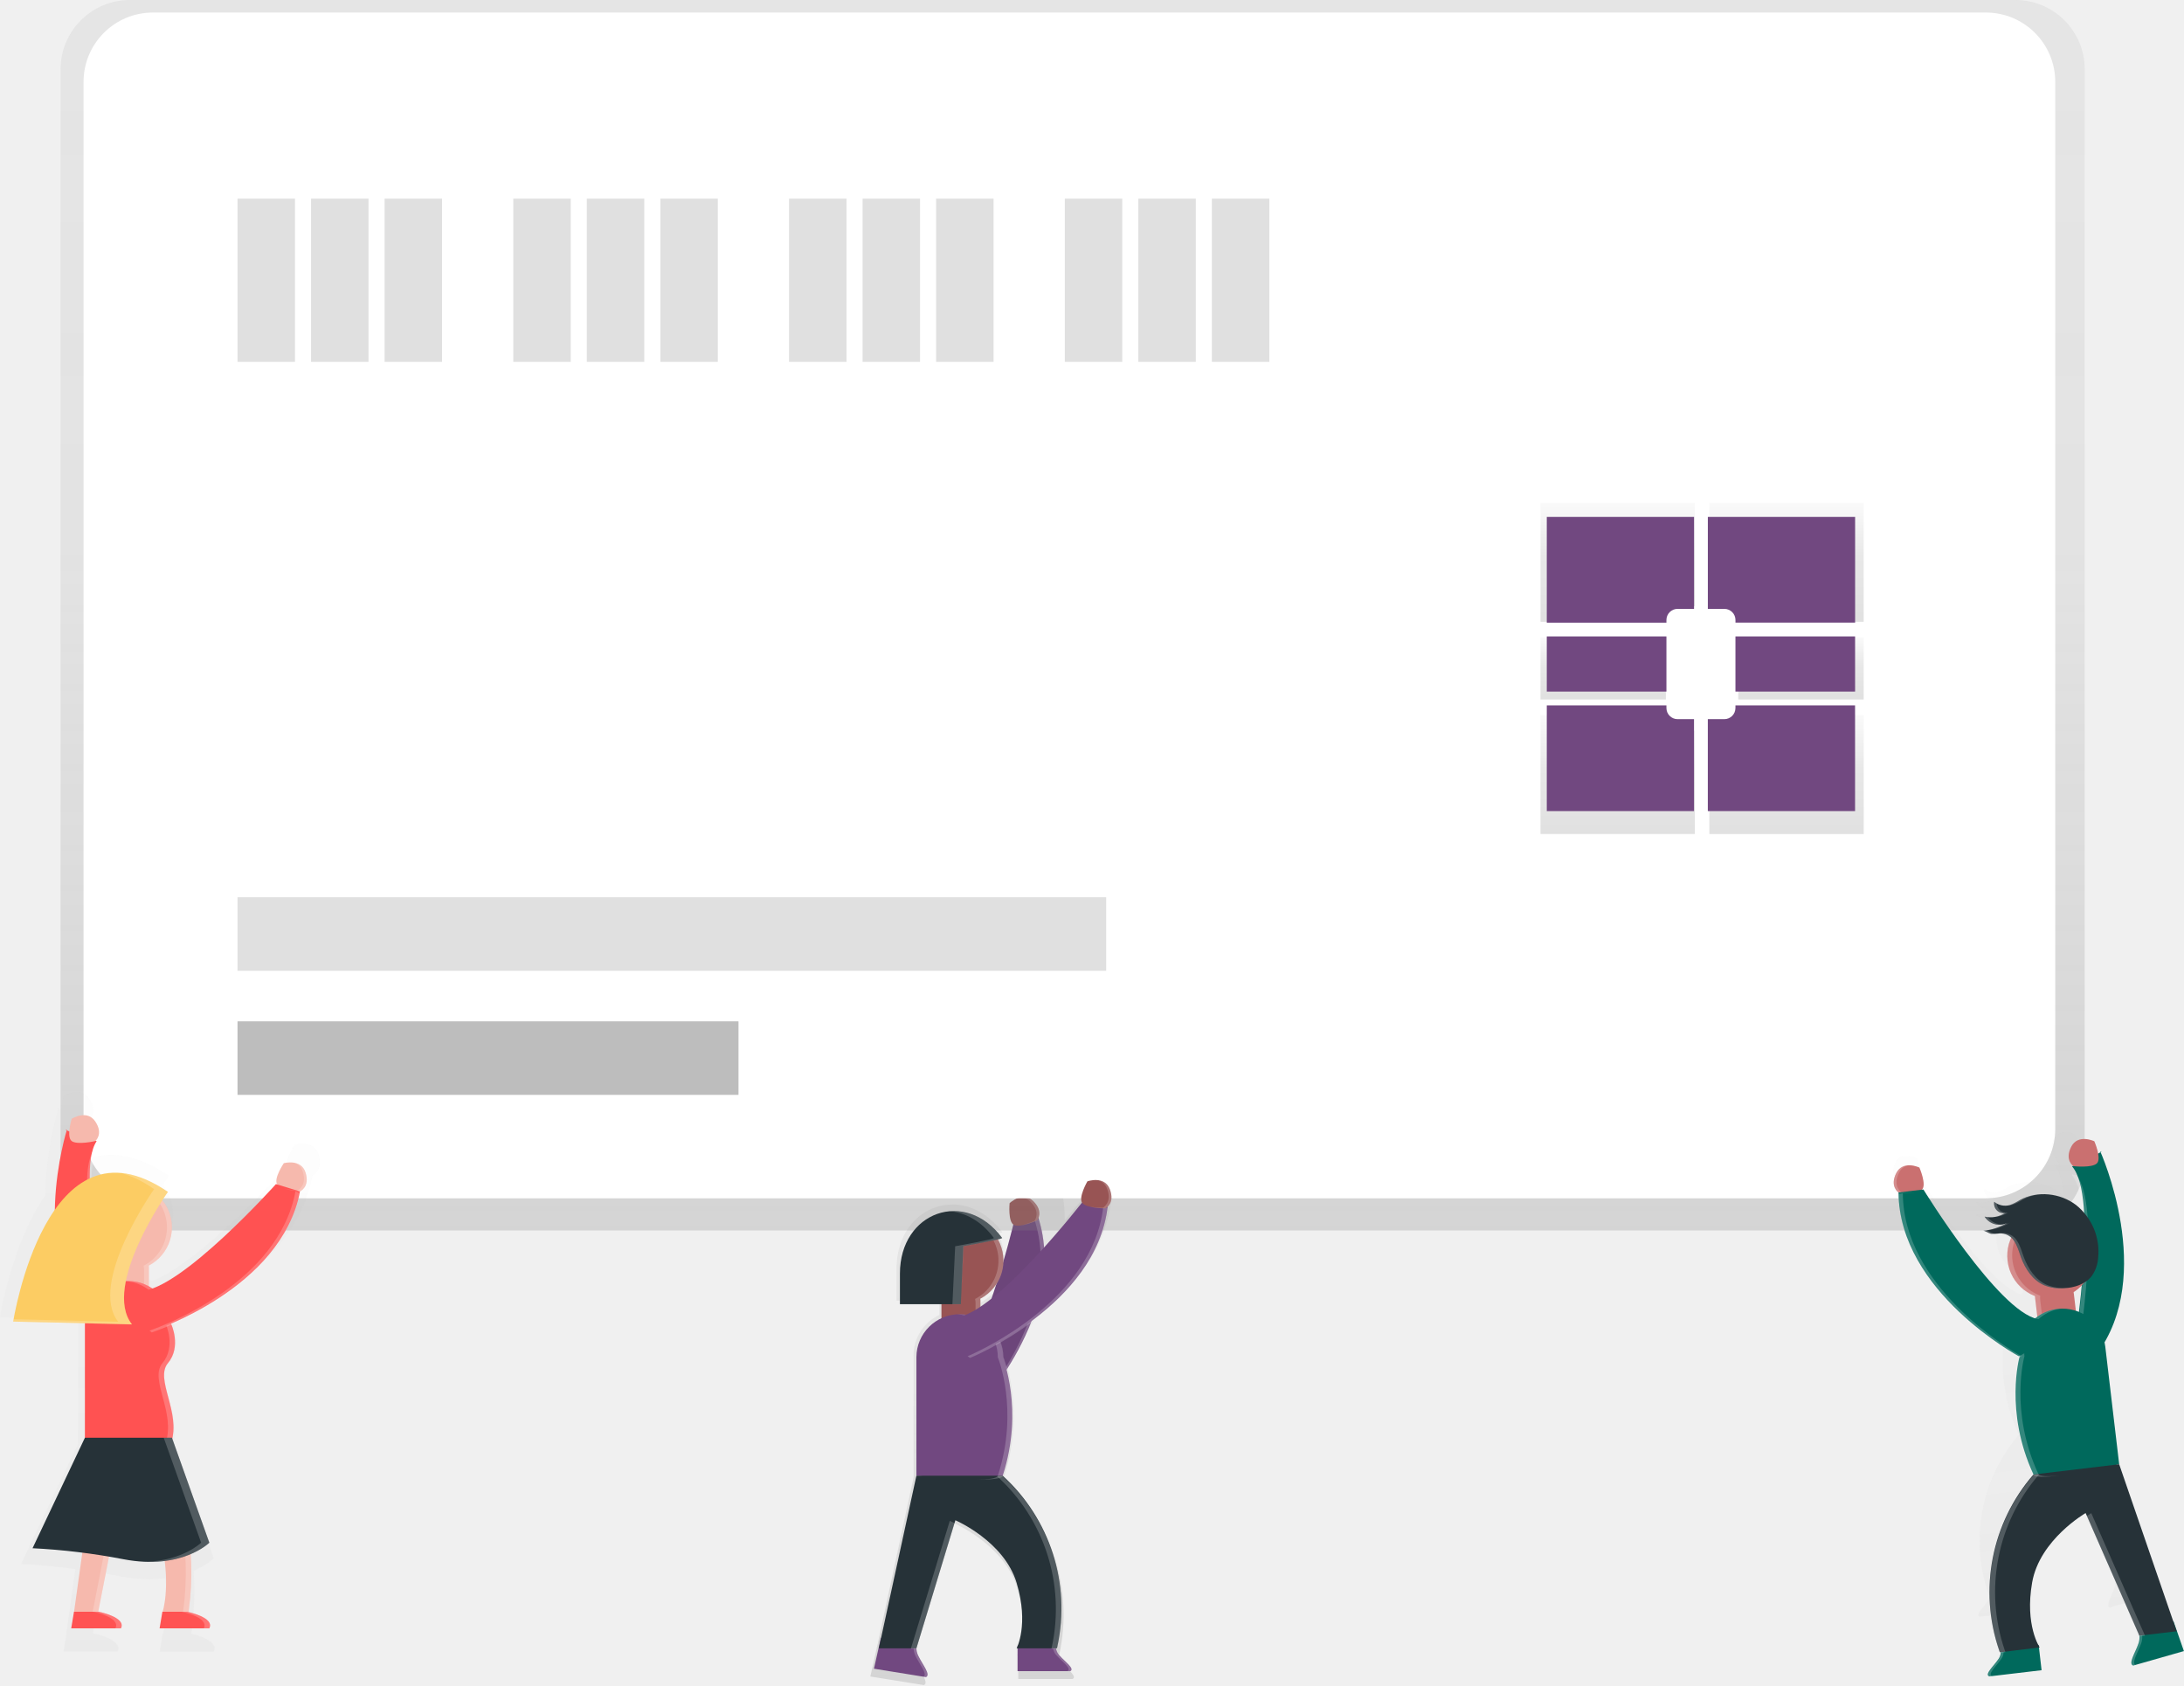
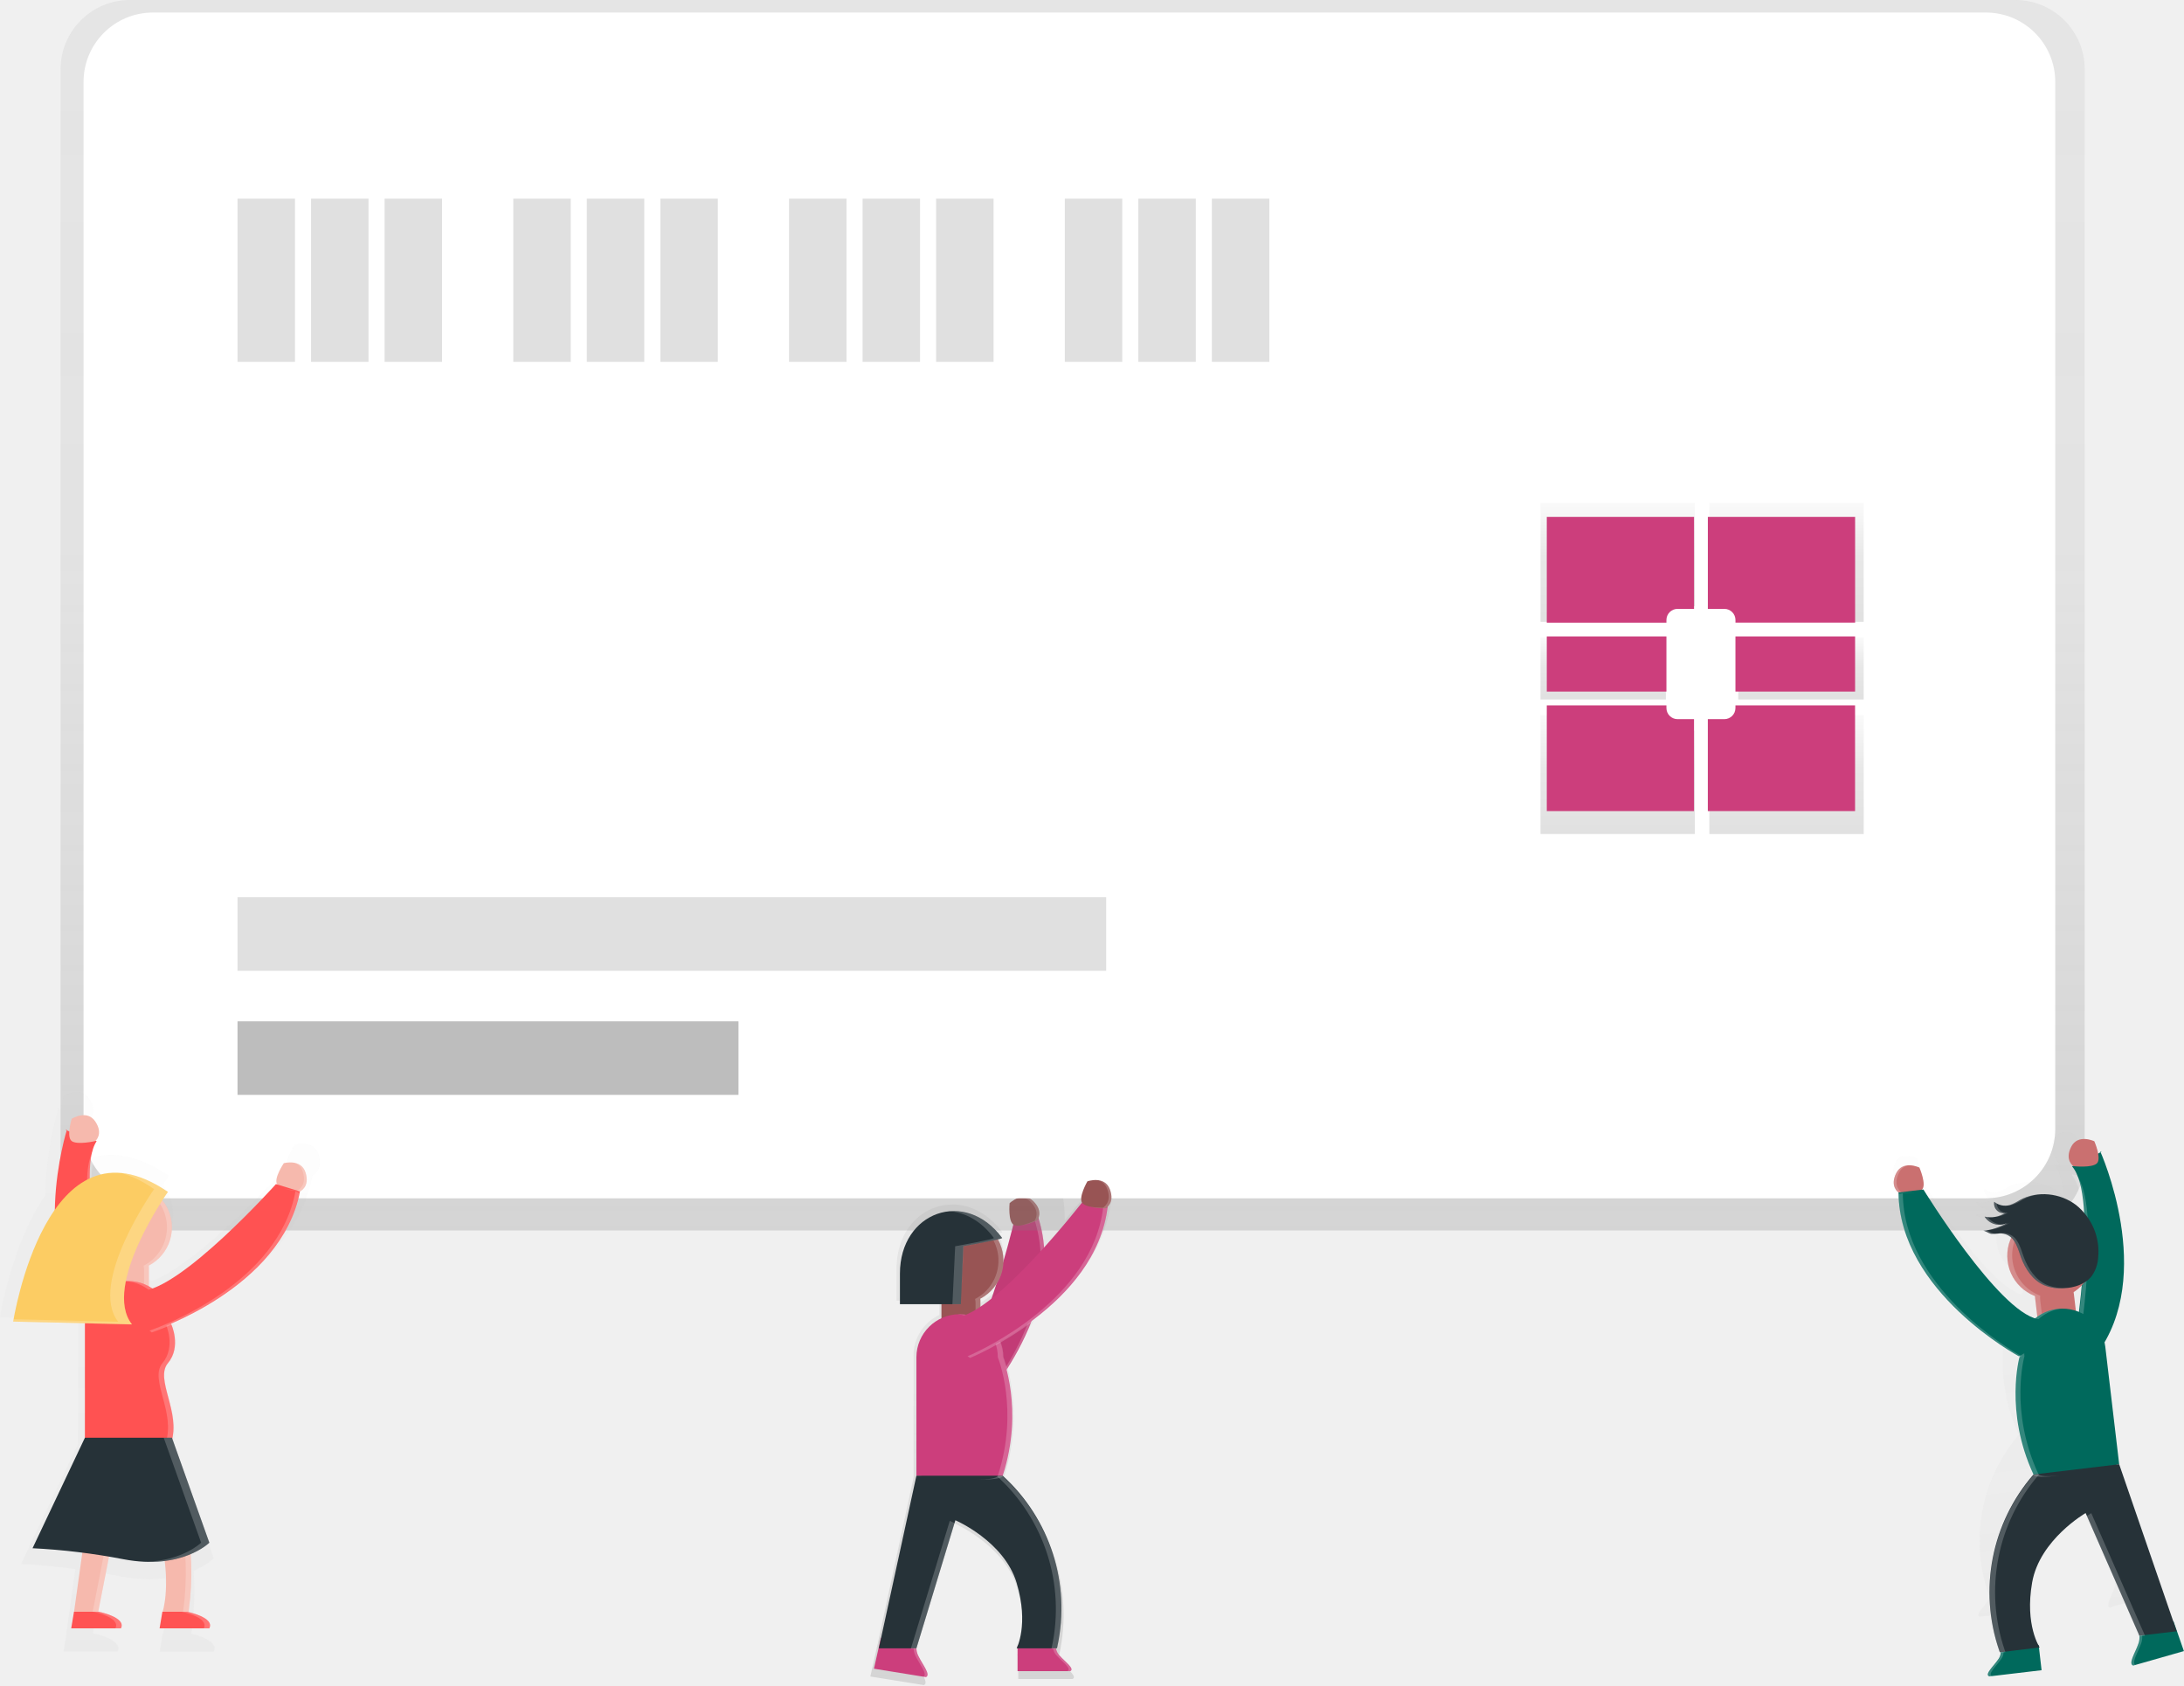
<svg xmlns="http://www.w3.org/2000/svg" xmlns:xlink="http://www.w3.org/1999/xlink" id="cd338372-37be-4ee8-afc9-e27dd8bc08a1" data-name="Layer 1" width="865.8" height="668.07" viewBox="0 0 865.8 668.07">
  <defs>
    <linearGradient id="5a15c0c4-f6d1-40d6-9bac-8202a6edfd59" x1="560.63" y1="784.03" x2="560.63" y2="573.72" gradientUnits="userSpaceOnUse">
      <stop offset="0" stop-color="gray" stop-opacity="0.25" />
      <stop offset="0.54" stop-color="gray" stop-opacity="0.12" />
      <stop offset="1" stop-color="gray" stop-opacity="0.1" />
    </linearGradient>
    <linearGradient id="227e45eb-ee74-46dc-b876-0d193f7e7a0b" x1="425.22" y1="487.8" x2="425.22" y2="0" xlink:href="#5a15c0c4-f6d1-40d6-9bac-8202a6edfd59" />
    <linearGradient id="a853fb8d-2b8c-44a9-a23e-77c77a519af1" x1="808.39" y1="362.48" x2="808.39" y2="315.28" gradientUnits="userSpaceOnUse">
      <stop offset="0" stop-opacity="0.12" />
      <stop offset="0.55" stop-opacity="0.09" />
      <stop offset="1" stop-opacity="0.02" />
    </linearGradient>
    <linearGradient id="0f81e42c-d8b8-4b6c-862e-4b218f0ffc25" x1="808.39" y1="446.62" x2="808.39" y2="399.42" xlink:href="#a853fb8d-2b8c-44a9-a23e-77c77a519af1" />
    <linearGradient id="783708c8-9659-46f2-bd72-ba8277d3ac92" x1="635.55" y1="277.3" x2="635.55" y2="252.67" xlink:href="#a853fb8d-2b8c-44a9-a23e-77c77a519af1" />
    <linearGradient id="a1ae0234-a586-4cb6-99c7-0e8aa4d3f826" x1="875.32" y1="446.62" x2="875.32" y2="399.42" xlink:href="#a853fb8d-2b8c-44a9-a23e-77c77a519af1" />
    <linearGradient id="5620fde9-a651-4919-b705-7babd58731f6" x1="875.32" y1="362.48" x2="875.32" y2="315.28" xlink:href="#a853fb8d-2b8c-44a9-a23e-77c77a519af1" />
    <linearGradient id="abf35d66-8f61-4b87-95bb-db3baf9815c5" x1="713.96" y1="277.3" x2="713.96" y2="252.67" xlink:href="#a853fb8d-2b8c-44a9-a23e-77c77a519af1" />
    <linearGradient id="2bf556ed-678b-49a1-9277-c2e12ee91ba0" x1="190.06" y1="555.46" x2="190.06" y2="555.12" xlink:href="#5a15c0c4-f6d1-40d6-9bac-8202a6edfd59" />
    <linearGradient id="127f5fdc-f51f-46e4-9a64-0adfb297010f" x1="230.49" y1="770.65" x2="230.49" y2="548.93" xlink:href="#5a15c0c4-f6d1-40d6-9bac-8202a6edfd59" />
    <linearGradient id="7720de28-d318-47dd-b651-90cb043782be" x1="1098.09" y1="200.15" x2="1098.09" y2="199.87" gradientTransform="translate(-122.01 499.58) rotate(-6.74)" xlink:href="#5a15c0c4-f6d1-40d6-9bac-8202a6edfd59" />
    <linearGradient id="6be30b07-31e3-43de-a343-f0abadb78875" x1="1064.87" y1="383.99" x2="1064.87" y2="194.73" gradientTransform="translate(-122.01 499.58) rotate(-6.74)" xlink:href="#5a15c0c4-f6d1-40d6-9bac-8202a6edfd59" />
  </defs>
  <path d="M589.32,776.61c-.49-.48-1-1-1.36-1.41a6,6,0,0,1-1.41-2.71h.36l.17-.77a73.9,73.9,0,0,0-22.17-69.9.81.81,0,0,0,.1-.18,77.15,77.15,0,0,0,.88-45.84A132.9,132.9,0,0,0,577.75,638c12.23-9.35,24.93-22.88,28.84-40.46a50.94,50.94,0,0,0,1-5.78c1-1,2.42-3.17.92-7.12a6.79,6.79,0,0,0-.44-.93c-.05-.09-.11-.18-.17-.26a5.77,5.77,0,0,0-.35-.51l-.23-.26a5.22,5.22,0,0,0-.37-.37l-.26-.22-.4-.28-.28-.17-.43-.21-.27-.12-.48-.16-.24-.07q-.34-.09-.68-.14h0a10.7,10.7,0,0,0-4.53.45s-3.6,6.24-2.19,8.62c-1.09,1.38-4,5.07-8,9.81A54,54,0,0,0,588,588a51,51,0,0,0-1.47-5.68c.53-1.32.9-3.88-2.1-6.86a6.83,6.83,0,0,0-.78-.67l-.26-.17a5.85,5.85,0,0,0-.53-.32l-.31-.14c-.16-.07-.33-.14-.49-.19l-.32-.09-.48-.1-.32,0-.48,0h-.3l-.51.05-.25,0q-.35.06-.68.16h0a10.7,10.7,0,0,0-3.94,2.28s-.7,7.17,1.56,8.76C575.29,589.14,570,610,563,627a80,80,0,0,1-7.37,5.66v-1.54a8,8,0,0,0,0-.85h0a7.93,7.93,0,0,0-.13-.81l.13-.07.54-.3.78-.48.5-.32q.56-.39,1.08-.81l.41-.35c.25-.21.48-.43.72-.65L560,626q.43-.44.83-.92l.29-.35q.38-.47.72-1l.29-.43q.31-.48.59-1l.18-.32c.23-.43.44-.87.64-1.32l.16-.4q.22-.54.4-1.11c0-.13.09-.26.13-.39.15-.48.28-1,.38-1.48,0-.1,0-.2.05-.3q.12-.64.2-1.29c0-.15,0-.29,0-.44,0-.53.08-1.06.08-1.61a17.55,17.55,0,0,0-2.26-8.62l.83-.22.61-.19c.23-.08.34-.15.31-.2-.43-.58-.87-1.13-1.32-1.67l-.44-.5c-.31-.36-.63-.71-1-1l-.51-.52c-.32-.31-.64-.62-1-.91l-.5-.45c-.4-.35-.8-.67-1.21-1l-.26-.21c-.49-.36-1-.7-1.47-1l-.56-.34c-.32-.2-.65-.39-1-.57l-.65-.34-.91-.44-.67-.3c-.32-.13-.65-.26-1-.37l-.61-.22c-.49-.16-1-.3-1.47-.43l-.76-.17-.81-.17-.82-.13-.75-.09-.84-.07-.73,0-.84,0q-.7,0-1.39.07h0c-10.88.89-20.4,10.39-20.4,25.48V631.6h17v5.68a17.63,17.63,0,0,0-10.24,16v48.37L515,767.95h-.07l0,.18h0l-2.8,12.48L533.34,784a1.09,1.09,0,0,0,.67-1.25,3.93,3.93,0,0,0-.25-1,16.83,16.83,0,0,0-1.21-2.38c-.75-1.29-1.64-2.67-2.24-3.92a8.75,8.75,0,0,1-.69-2,7.71,7.71,0,0,1-.14-1.08l15.61-51.3-.07,0,.37-1.21s19.92,8.54,25,25.61c4.15,13.84,1.57,22.81.45,25.71h-.07v.17c-.22.55-.38.86-.38.86h.38v9.39h21.53C593.94,780.77,591.44,778.68,589.32,776.61Z" transform="translate(-167.1 -115.97)" fill="url(#5a15c0c4-f6d1-40d6-9bac-8202a6edfd59)" />
-   <path d="M553.72,675.35s37.14-39.05,25-76.58l-9.74,2s-13.07,55-27,62.89S553.72,675.35,553.72,675.35Z" transform="translate(-167.1 -115.97)" fill="#714880" />
+   <path d="M553.72,675.35s37.14-39.05,25-76.58l-9.74,2s-13.07,55-27,62.89S553.72,675.35,553.72,675.35Z" transform="translate(-167.1 -115.97)" fill="#cc3e7c" />
  <path d="M553.72,675.35s37.14-39.05,25-76.58l-9.74,2s-13.07,55-27,62.89S553.72,675.35,553.72,675.35Z" transform="translate(-167.1 -115.97)" opacity="0.05" />
  <path d="M577.24,599.64l1.62-.33c12.1,37.53-25,76.58-25,76.58l-1.14-.19C557,671,588.53,634.64,577.24,599.64Z" transform="translate(-167.1 -115.97)" fill="#fff" opacity="0.2" />
  <path d="M578.28,599.75s2.7-3.36-1.53-7.57-9.41.78-9.41.78-.74,7.47,1.75,8.65S578.28,599.75,578.28,599.75Z" transform="translate(-167.1 -115.97)" fill="#985454" />
  <path d="M577.19,600s2.7-3.36-1.53-7.57a5.29,5.29,0,0,0-4.51-1.65,5.36,5.36,0,0,1,5.59,1.43c4.23,4.21,1.53,7.57,1.53,7.57a29.92,29.92,0,0,1-6.22,2A32.67,32.67,0,0,0,577.19,600Z" transform="translate(-167.1 -115.97)" fill="#fff" opacity="0.2" />
  <rect x="24.01" width="802.42" height="487.8" rx="27.5" ry="27.5" fill="url(#227e45eb-ee74-46dc-b876-0d193f7e7a0b)" />
  <rect x="33.12" y="4.97" width="781.64" height="470.08" rx="27.5" ry="27.5" fill="#fff" />
  <rect x="94.16" y="78.76" width="22.78" height="64.68" fill="#e0e0e0" />
  <rect x="123.31" y="78.76" width="22.78" height="64.68" fill="#e0e0e0" />
  <rect x="152.46" y="78.76" width="22.78" height="64.68" fill="#e0e0e0" />
  <rect x="203.48" y="78.76" width="22.78" height="64.68" fill="#e0e0e0" />
  <rect x="232.63" y="78.76" width="22.78" height="64.68" fill="#e0e0e0" />
  <rect x="261.78" y="78.76" width="22.78" height="64.68" fill="#e0e0e0" />
  <rect x="312.8" y="78.76" width="22.78" height="64.68" fill="#e0e0e0" />
  <rect x="341.95" y="78.76" width="22.78" height="64.68" fill="#e0e0e0" />
  <rect x="371.1" y="78.76" width="22.78" height="64.68" fill="#e0e0e0" />
  <rect x="422.12" y="78.76" width="22.78" height="64.68" fill="#e0e0e0" />
  <rect x="451.27" y="78.76" width="22.78" height="64.68" fill="#e0e0e0" />
  <rect x="480.42" y="78.76" width="22.78" height="64.68" fill="#e0e0e0" />
  <rect x="94.16" y="404.9" width="198.6" height="29.15" fill="#bdbdbd" />
  <rect x="94.16" y="355.71" width="344.36" height="29.15" fill="#e0e0e0" />
  <path d="M827.51,361.28a4.8,4.8,0,0,1,4.62-5H839v-41h-61.2v47.2h49.72Z" transform="translate(-167.1 -115.97)" fill="url(#a853fb8d-2b8c-44a9-a23e-77c77a519af1)" />
  <path d="M832.13,405.58a4.8,4.8,0,0,1-4.62-5v-1.2H777.79v47.2H839v-41Z" transform="translate(-167.1 -115.97)" fill="url(#0f81e42c-d8b8-4b6c-862e-4b218f0ffc25)" />
  <rect x="610.69" y="252.67" width="49.72" height="24.63" fill="url(#783708c8-9659-46f2-bd72-ba8277d3ac92)" />
  <path d="M856.2,400.62a4.8,4.8,0,0,1-4.62,5h-6.85v41h61.2v-47.2H856.2Z" transform="translate(-167.1 -115.97)" fill="url(#a1ae0234-a586-4cb6-99c7-0e8aa4d3f826)" />
  <path d="M844.72,315.28v41h6.85a4.8,4.8,0,0,1,4.62,5v1.2h49.72v-47.2Z" transform="translate(-167.1 -115.97)" fill="url(#5620fde9-a651-4919-b705-7babd58731f6)" />
  <rect x="689.1" y="252.67" width="49.72" height="24.63" fill="url(#abf35d66-8f61-4b87-95bb-db3baf9815c5)" />
-   <path d="M827.72,361.75a4.41,4.41,0,0,1,4.41-4.4h6.54V320.91H780.29v41.91h47.43Z" transform="translate(-167.1 -115.97)" fill="#714880" />
-   <path d="M832.13,401.07a4.41,4.41,0,0,1-4.41-4.4v-1.06H780.29v41.91h58.37V401.07Z" transform="translate(-167.1 -115.97)" fill="#714880" />
-   <rect x="613.19" y="252.31" width="47.43" height="21.86" fill="#714880" />
-   <path d="M855.08,396.67a4.41,4.41,0,0,1-4.41,4.4h-6.54v36.44h58.37V395.61H855.08Z" transform="translate(-167.1 -115.97)" fill="#714880" />
-   <path d="M844.14,320.91v36.44h6.54a4.41,4.41,0,0,1,4.41,4.4v1.06h47.43V320.91Z" transform="translate(-167.1 -115.97)" fill="#714880" />
-   <rect x="687.98" y="252.31" width="47.43" height="21.86" fill="#714880" />
+   <path d="M827.72,361.75a4.41,4.41,0,0,1,4.41-4.4h6.54V320.91H780.29v41.91h47.43Z" transform="translate(-167.1 -115.97)" fill="#cc3e7c" />
+   <path d="M832.13,401.07a4.41,4.41,0,0,1-4.41-4.4v-1.06H780.29v41.91h58.37V401.07Z" transform="translate(-167.1 -115.97)" fill="#cc3e7c" />
+   <rect x="613.19" y="252.31" width="47.43" height="21.86" fill="#cc3e7c" />
+   <path d="M855.08,396.67a4.41,4.41,0,0,1-4.41,4.4h-6.54v36.44h58.37V395.61H855.08Z" transform="translate(-167.1 -115.97)" fill="#cc3e7c" />
+   <path d="M844.14,320.91v36.44h6.54a4.41,4.41,0,0,1,4.41,4.4v1.06h47.43V320.91Z" transform="translate(-167.1 -115.97)" fill="#cc3e7c" />
+   <rect x="687.98" y="252.31" width="47.43" height="21.86" fill="#cc3e7c" />
  <g opacity="0.2">
    <path d="M190.23,555.46l.09-.3S189.21,555,190.23,555.46Z" transform="translate(-167.1 -115.97)" fill="url(#2bf556ed-678b-49a1-9277-c2e12ee91ba0)" />
  </g>
  <g opacity="0.2">
    <path d="M293.42,573.82a7.22,7.22,0,0,0-.39-1c0-.1-.11-.19-.16-.29a6.15,6.15,0,0,0-.33-.56c-.07-.1-.15-.19-.22-.29a5.55,5.55,0,0,0-.36-.42l-.26-.25c-.13-.12-.26-.23-.4-.33l-.28-.2-.44-.26-.28-.15-.5-.21-.25-.1q-.36-.12-.71-.2h0a11.31,11.31,0,0,0-4.81.13s-4.59,6.77-2.82,9.2l-.58-.18s-34.09,38-53.32,45.1q-.74-.5-1.53-.94v-7.11a8.4,8.4,0,0,0,0-.89v0a8.33,8.33,0,0,0-.14-.85l.14-.08.57-.32.83-.5.53-.34q.59-.41,1.15-.86l.43-.37c.26-.22.51-.45.76-.69l.44-.43q.46-.47.88-1l.31-.38q.4-.49.76-1l.31-.46q.33-.5.63-1l.19-.34c.24-.45.47-.92.67-1.4l.17-.42q.23-.58.43-1.17c0-.14.09-.27.14-.41.16-.51.29-1,.4-1.56,0-.1,0-.21.06-.32q.13-.67.21-1.36c0-.15,0-.31,0-.46.05-.56.09-1.13.09-1.7a18.56,18.56,0,0,0-4.14-11.71c1.46-2.28,2.41-3.62,2.41-3.62-.88-.6-1.74-1.16-2.6-1.68l-.83-.49c-.57-.34-1.15-.68-1.71-1l-1-.51c-.51-.27-1-.53-1.53-.78l-1-.45c-.49-.22-1-.44-1.45-.63l-1-.38c-.48-.19-1-.36-1.44-.52l-.9-.3c-.49-.16-1-.29-1.47-.42l-.8-.22c-.55-.13-1.09-.25-1.63-.35l-.58-.12c-.73-.13-1.46-.23-2.18-.3h0a26,26,0,0,0-13.09,2c.22-5.24,1.1-9.55,2.94-12.22l-.45-.15-.16.15s-.54.12-1.37.27a11.44,11.44,0,0,0-.71,1.33,15.23,15.23,0,0,1,2.09-5.21l-.45-.15c.65-.66,3-3.55-.16-8.27-3.61-5.41-10.23-1.2-10.23-1.2a28,28,0,0,0-1,5.46c-.51-.2-.86-.36-1.1-.48a136.34,136.34,0,0,0-5.14,34.34c-11.92,16.93-16.86,41.92-17.82,47.31h0l-.07.43v0c-.07.39-.1.6-.1.6l31,.72c0,.11,0,.21,0,.32V688.3L175.45,736S184,736.31,197,738l-3.57,25.52h0l-1.19,7.16h21.48c2.39-4.77-9.55-7.16-9.55-7.16h-.27l4.66-23.81q3.09.52,6.35,1.14a62.21,62.21,0,0,0,9.67,1.09h0a51.4,51.4,0,0,0,8.05-.35c1.57,12.91-.49,20.62-.89,21.94h-.13l-1.19,7.16h21.48c2.08-4.16-6.73-6.51-9-7l.1-.7a119.82,119.82,0,0,0,.85-24.31,29.42,29.42,0,0,0,7.64-4.56l0,0,.3-.26,0,0,.09-.09-16-44.87c3-12.7-7.42-26-1.86-32.71s2.15-15.18,1.54-16.63c15-6.56,45.39-23,53.91-51.47a53.85,53.85,0,0,0,1.52-6.1S295.29,580.05,293.42,573.82Z" transform="translate(-167.1 -115.97)" fill="url(#127f5fdc-f51f-46e4-9a64-0adfb297010f)" />
  </g>
  <path d="M193.64,563.8s-16.29,51.37,11,79.81l7.89-6s-16.14-56.07-7.11-69.24C189.5,563,193.64,563.8,193.64,563.8Z" transform="translate(-167.1 -115.97)" fill="#ff5252" />
  <path d="M204.9,568.33s3.31-2.76,0-7.73-9.38-1.1-9.38-1.1-2.21,7.17,0,8.83S204.9,568.33,204.9,568.33Z" transform="translate(-167.1 -115.97)" fill="#f6b9ad" />
  <rect x="210.69" y="611.65" width="15.45" height="22.9" rx="7.06" ry="7.06" transform="translate(269.73 1130.24) rotate(-180)" fill="#f6b9ad" />
  <path d="M211.45,640.88s-15.94-55.38-7.26-69c.77-.14,1.26-.25,1.26-.25l.14-.14.41.14c-9,13.17,7.11,69.24,7.11,69.24l-7.89,6-.69-.74Z" transform="translate(-167.1 -115.97)" fill="#fff" opacity="0.2" />
  <circle cx="51.04" cy="486.58" r="17.11" fill="#f6b9ad" />
  <path d="M224.21,626.83v-7.45a7.67,7.67,0,0,0-.18-1.62,17.11,17.11,0,0,0-6.86-32.29l1,0A17.11,17.11,0,0,1,226,617.76a7.67,7.67,0,0,1,.18,1.62v7.45a7.67,7.67,0,0,1-8.69,7.66A7.75,7.75,0,0,0,224.21,626.83Z" transform="translate(-167.1 -115.97)" fill="#fff" opacity="0.2" />
  <path d="M200.76,687.81s33,3.73,34.22,0c3.94-12.07-6.62-25.07-1.32-31.43,5.48-6.57,1.32-15.47,1.32-15.47a17.11,17.11,0,0,0-17.11-17.11h0a17.11,17.11,0,0,0-17.11,17.11Z" transform="translate(-167.1 -115.97)" fill="#ff5252" />
  <path d="M233.7,656.38c5.48-6.57,1.32-15.47,1.32-15.47a17.11,17.11,0,0,0-17.11-17.11c-.37,0-.73,0-1.1.06a17.09,17.09,0,0,1,16,17.05s4.16,8.9-1.32,15.47c-5.31,6.37,5.25,19.37,1.32,31.43-.38,1.15-3.78,1.59-8.3,1.65,5.58.06,10.06-.32,10.49-1.65C239,675.74,228.4,662.74,233.7,656.38Z" transform="translate(-167.1 -115.97)" fill="#fff" opacity="0.2" />
  <path d="M228,686.72h0c12.07,17.08,17.37,42.87,13.93,67.69l-.1.74H231.52s3.19-9.38,0-25.94a41,41,0,0,0-15.6-24.83L206,755.15h-9.57L206,686.72Z" transform="translate(-167.1 -115.97)" fill="#f6b9ad" />
  <path d="M286,588.3s4-1.67,2.26-7.39-8.65-3.8-8.65-3.8-4.21,6.21-2.59,8.44S286,588.3,286,588.3Z" transform="translate(-167.1 -115.97)" fill="#f6b9ad" />
  <path d="M227.44,643.66S278.7,627.05,286,588.3l-9.5-2.91s-37.73,42.12-53.69,42.42S227.44,643.66,227.44,643.66Z" transform="translate(-167.1 -115.97)" fill="#ff5252" />
  <path d="M284.22,588.34l1.58.49c-7.26,38.76-58.53,55.37-58.53,55.37l-.91-.71C232.39,641.37,277.45,624.49,284.22,588.34Z" transform="translate(-167.1 -115.97)" fill="#fff" opacity="0.2" />
  <g opacity="0.2">
    <path d="M213.73,704.37l-9.93,50.77H206l9.64-49.29A23.69,23.69,0,0,0,213.73,704.37Z" transform="translate(-167.1 -115.97)" fill="#fff" />
    <path d="M228,686.72h-2.19c12.07,17.08,17.37,42.87,13.93,67.69l-.1.74h2.19l.1-.74C245.35,729.59,240,703.79,228,686.72Z" transform="translate(-167.1 -115.97)" fill="#fff" />
  </g>
  <path d="M284.91,588s4-1.67,2.26-7.39A5.29,5.29,0,0,0,284,577a5.36,5.36,0,0,1,4.23,3.92c1.71,5.72-2.26,7.39-2.26,7.39a29.92,29.92,0,0,1-6.42-1.21A32.67,32.67,0,0,0,284.91,588Z" transform="translate(-167.1 -115.97)" fill="#fff" opacity="0.2" />
  <path d="M200.76,685.94,180,729.75a257.3,257.3,0,0,1,36.14,4.38c23,4.38,33.95-6.57,33.95-6.57l-14.83-41.61Z" transform="translate(-167.1 -115.97)" fill="#263238" />
  <path d="M206.28,754.94s11,2.19,8.76,6.57H195.33l1.1-6.57Z" transform="translate(-167.1 -115.97)" fill="#ff5252" />
  <path d="M241.32,754.94s11,2.19,8.76,6.57H230.37l1.1-6.57Z" transform="translate(-167.1 -115.97)" fill="#ff5252" />
  <path d="M233.66,588.48S207.37,625.71,219.42,641l-47.09-1.1S185.47,555.63,233.66,588.48Z" transform="translate(-167.1 -115.97)" fill="#fccc63" />
  <path d="M233.66,588.48c-6.79-4.63-12.88-6.93-18.34-7.47a46.36,46.36,0,0,1,12.87,6.38s-26.28,37.23-14.24,52.57l-41.45-1c-.11.62-.16,1-.16,1l47.09,1.1C207.37,625.71,233.66,588.48,233.66,588.48Z" transform="translate(-167.1 -115.97)" fill="#fff" opacity="0.2" />
  <path d="M235.25,685.94H232l14.83,41.61s-7.08,7.06-21.79,7.57c16.94.54,25.07-7.57,25.07-7.57Z" transform="translate(-167.1 -115.97)" fill="#fff" opacity="0.2" />
  <path d="M206.28,754.94h-2.19s11,2.19,8.76,6.57H215C217.23,757.13,206.28,754.94,206.28,754.94Z" transform="translate(-167.1 -115.97)" fill="#fff" opacity="0.2" />
  <path d="M241.32,754.94h-2.19s11,2.19,8.76,6.57h2.19C252.27,757.13,241.32,754.94,241.32,754.94Z" transform="translate(-167.1 -115.97)" fill="#fff" opacity="0.2" />
  <g opacity="0.2">
    <path d="M991.73,569.28l.1.24C992.63,569,991.73,569.28,991.73,569.28Z" transform="translate(-167.1 -115.97)" fill="url(#7720de28-d318-47dd-b651-90cb043782be)" />
  </g>
  <g opacity="0.2">
    <path d="M1004.32,753l17.37-5L1018,737.52h0l-.05-.15-.06,0-19.36-56.17-5-42.05a15.62,15.62,0,0,0-.27-1.59c15.81-27.08,0-64.77-1.41-68.05-.18.12-.46.28-.86.5a23.06,23.06,0,0,0-1.38-4.39s-5.85-2.82-8.29,2c-2.13,4.19.07,6.34.68,6.82l-.35.17a12.61,12.61,0,0,1,2.22,4.08,9.47,9.47,0,0,0-.72-1c-.7,0-1.16-.09-1.16-.09l-.14-.11-.35.17c2.21,2.53,3.44,7.28,4,13.09a19,19,0,0,0-2.45-2.26,19.33,19.33,0,0,0-13.35-3.8h0l-.87.1h0q-.74.1-1.46.27l-.36.08-.61.16-.7.22-.5.17-.86.34-.32.14c-.35.16-.7.33-1,.51a18.88,18.88,0,0,1-3.57,1.79c-.17.05-.35.08-.52.12h0a6.27,6.27,0,0,1-4.22-.68l-.43-.26a5.8,5.8,0,0,1-.48-.35,2.78,2.78,0,0,0,0,1.21,3.67,3.67,0,0,0,1.56,2.32,3.47,3.47,0,0,0,.72.38,2.93,2.93,0,0,0,1.19.19,2.69,2.69,0,0,0,.41-.05l-.1.06c-.24.15-.48.29-.73.41l-.05,0c-.27.13-.54.25-.81.36l0,0a9.5,9.5,0,0,1-4.35.58h0l-.48-.06c-.24,0-.48-.07-.71-.13a5.26,5.26,0,0,0,.3.45l.11.13.23.28.13.14.25.25.14.13.3.24.12.09.44.29.15.08.32.17.21.09.28.12.23.08.28.09.23.07.32.07.39.07.29,0,.28,0h.78l.29,0,.24,0,.28,0h0a5.45,5.45,0,0,0,1.58-.59c-.31.19-.63.36-1,.53h0l-.48.24-.5.24-.49.22-.51.21-.49.19-.53.19-.49.16-.56.17-.47.13-.61.15-.44.1-.7.13-.37.06-1.06.14h0a4.61,4.61,0,0,1,1.75.67,4.41,4.41,0,0,0,1.08.42,3.93,3.93,0,0,0,.5,0h.62l.41,0,.53-.07.4,0,.48,0a7.16,7.16,0,0,1,2.93.57,5.1,5.1,0,0,1,1.33.91c-.12.26-.24.53-.35.8s-.18.47-.26.7q-.24.71-.42,1.44a15.41,15.41,0,0,0-.31,5.38c0,.33.09.66.15,1l.05.27q.08.39.18.77l0,.2q.13.47.28.93l.07.18q.13.38.28.75l.09.22a15.32,15.32,0,0,0,.88,1.73l.1.17q.23.38.48.74l0,.07q.29.41.6.8l0,.06q.29.36.6.7l.07.08a15.52,15.52,0,0,0,1.45,1.39l0,0a15.49,15.49,0,0,0,4.46,2.59,6.9,6.9,0,0,0,0,.72h0a7,7,0,0,0,0,.74l.68,5.74q-.46.32-.9.67c-14.35-4.58-39.84-46.07-39.84-46.07l-.49.06c1.8-1.72-.94-7.92-.94-7.92a9.35,9.35,0,0,0-4-.82l-.27,0h-.12l-.21,0-.13,0-.2,0-.14,0-.19,0-.14,0-.2.06-.13,0-.21.09-.11,0-.31.16h0l-.29.18-.1.07-.2.15-.11.09-.17.16-.11.11-.16.17-.11.12-.16.2-.1.13-.16.25-.08.12c-.08.13-.15.26-.23.4-2.44,4.8.82,6.93.82,6.93a44.62,44.62,0,0,0,.34,5.19c3.57,32.07,40.79,52.84,42.69,53.88-.53,2.09-4.81,20.58,5,41.85a.72.72,0,0,0,.1.14,64.7,64.7,0,0,0-12.09,63.05l.22.65.32,0a4.41,4.41,0,0,1-.06.45,5,5,0,0,1-.23.79,6,6,0,0,1-.66,1.26l0,0c-.29.43-.64.87-1,1.32l-.38.47c-1.54,1.86-3.09,3.67-1.72,4.17h0l1-.12L970.75,755l-1-8.16.33,0s-.16-.24-.42-.7l0-.15h-.06c-1.28-2.41-4.44-9.95-2.25-22.4,2.7-15.37,19.14-24.84,19.14-24.84l.44,1-.06,0,18.85,43c0,.17,0,.35,0,.54a7.3,7.3,0,0,1-.15,1.28,7.94,7.94,0,0,1-.26,1c-.63,1.83-1.84,4-2.29,5.63a5.15,5.15,0,0,0-.15.67,2,2,0,0,0,0,.77.89.89,0,0,0,.66.66h0l.24-.07.52-.15ZM984.08,626.7q-.55-.23-1.11-.41l-.63-5.37a6.92,6.92,0,0,0-.26-1.21,15.45,15.45,0,0,0,3-2.49C984.78,620.66,984.42,623.88,984.08,626.7Z" transform="translate(-167.1 -115.97)" fill="url(#6be30b07-31e3-43de-a343-f0abadb78875)" />
  </g>
  <path d="M919.73,588.71s-3.61-2.35-.91-7.67,9.19-2.2,9.19-2.2,3,6.87,1,8.77S919.73,588.71,919.73,588.71Z" transform="translate(-167.1 -115.97)" fill="#ca7070" />
  <path id="4d99488d-df05-4ea4-b0bc-86897bea43e0" data-name="&lt;Path&gt;" d="M975.29,768.13l-15.11,1.78a5,5,0,0,1-1,4c-1.76,2.59-5.51,5.91-3.47,6.65l20.73-2.45Z" transform="translate(-167.1 -115.97)" fill="#00695c" />
  <path d="M960.31,773.83a5,5,0,0,0,1-4l-1.1.13a5,5,0,0,1-1,4c-1.76,2.59-5.51,5.91-3.47,6.65l1.1-.13C954.81,779.74,958.56,776.42,960.31,773.83Z" transform="translate(-167.1 -115.97)" fill="#fff" opacity="0.2" />
  <path id="4d5dc8b9-511c-4b13-afe4-1a204679192b" data-name="&lt;Path&gt;" d="M1028.72,758.65l-13.89,4a7.25,7.25,0,0,1-.05,5.05c-1.16,3.39-4.15,7.93-2,8.56l20.08-5.73Z" transform="translate(-167.1 -115.97)" fill="#00695c" />
  <path d="M999.72,572.47s22.2,49.1-1.58,80.55l-8.54-5.07s9.45-57.58-1.07-69.59C1003.74,571.22,999.72,572.47,999.72,572.47Z" transform="translate(-167.1 -115.97)" fill="#00695c" />
  <path d="M989.08,578.29s-3.61-2.35-.91-7.67,9.19-2.2,9.19-2.2,3,6.87,1,8.77S989.08,578.29,989.08,578.29Z" transform="translate(-167.1 -115.97)" fill="#ca7070" />
  <path d="M1015.88,767.57a7.25,7.25,0,0,0,.05-5.05l12.85-3.69-.06-.17-13.89,4a7.25,7.25,0,0,1-.05,5.05c-1.16,3.39-4.15,7.93-2,8.56l.84-.24C1012,775.09,1014.76,770.81,1015.88,767.57Z" transform="translate(-167.1 -115.97)" fill="#fff" opacity="0.2" />
  <rect x="974.35" y="622.82" width="15.45" height="22.9" rx="7.06" ry="7.06" transform="translate(-234.74 3.65) rotate(-6.74)" fill="#ca7070" />
  <path d="M991.08,651.11s9.33-56.87-.88-69.36c-.78,0-1.28-.1-1.28-.1l-.16-.12-.39.18c10.52,12,1.07,69.59,1.07,69.59l8.54,5.07c.2-.27.4-.54.59-.82Z" transform="translate(-167.1 -115.97)" fill="#fff" opacity="0.2" />
  <circle cx="979.94" cy="613.82" r="17.11" transform="translate(-232.36 3.26) rotate(-6.74)" fill="#ca7070" />
  <path d="M976.76,638.65l-.87-7.4a7.67,7.67,0,0,1,0-1.63,17.11,17.11,0,0,1,3-32.87l-1,.08a17.11,17.11,0,0,0-4,33,7.67,7.67,0,0,0,0,1.63l.87,7.4a7.67,7.67,0,0,0,9.53,6.59A7.75,7.75,0,0,1,976.76,638.65Z" transform="translate(-167.1 -115.97)" fill="#fff" opacity="0.2" />
  <path d="M1007.2,696.46s-32.33,7.57-34,4c-11.57-25-5.5-46.58-5.5-46.58a17.11,17.11,0,0,1,15-19h0a17.11,17.11,0,0,1,19,15Z" transform="translate(-167.1 -115.97)" fill="#00695c" />
  <path d="M1007.2,696.46,1030,762.67l-14.8,1.75-21.3-48.61s-18.21,10.49-21.2,27.51,3,25.76,3,25.76L959.88,771l-.25-.72a71.15,71.15,0,0,1,13.59-69.76h0" transform="translate(-167.1 -115.97)" fill="#263238" />
  <path d="M975.14,700.25c-11.57-25-5.5-46.58-5.5-46.58a17.11,17.11,0,0,1,13.89-18.83c-.37,0-.73,0-1.1.09h0a17.11,17.11,0,0,0-15,19s-6.07,21.56,5.5,46.58c.59,1.27,5.11,1.12,10.68.4C979.11,701.38,975.65,701.35,975.14,700.25Z" transform="translate(-167.1 -115.97)" fill="#fff" opacity="0.2" />
  <path d="M967.42,653.65s-47.47-25.51-47.68-64.94l9.86-1.17s29.59,48.18,45.24,51.34S967.42,653.65,967.42,653.65Z" transform="translate(-167.1 -115.97)" fill="#00695c" />
  <g opacity="0.2">
    <path d="M994.35,717l20.91,47.72,2.19-.26-21.3-48.61S995.47,716.22,994.35,717Z" transform="translate(-167.1 -115.97)" fill="#fff" />
    <path d="M975.45,700.49h0l-2.19.26h0a71.15,71.15,0,0,0-13.59,69.76l.25.72,2.19-.26-.25-.72A71.15,71.15,0,0,1,975.45,700.49Z" transform="translate(-167.1 -115.97)" fill="#fff" />
  </g>
  <path d="M921.44,589.06l-1.64.19c.21,39.43,47.68,64.94,47.68,64.94l1-.54C963,650.51,921.64,625.84,921.44,589.06Z" transform="translate(-167.1 -115.97)" fill="#fff" opacity="0.2" />
  <path d="M965.49,607.84c1.36,2,2,4.35,2.79,6.6,1.69,4.63,4.67,9.1,9.19,11.06a17.37,17.37,0,0,0,7.88,1.18c4.07-.22,8.36-1.53,10.89-4.73a14.09,14.09,0,0,0,2.63-7.36,23.68,23.68,0,0,0-8.74-20.89c-6.26-4.8-15.35-5.76-22.27-2a20.92,20.92,0,0,1-3.95,2,6.91,6.91,0,0,1-6.25-1.29,3.82,3.82,0,0,0,4.25,4.48,10.66,10.66,0,0,1-8.07,1.4,6.93,6.93,0,0,0,9.06,2.45,23.34,23.34,0,0,1-9.59,3.16c.71-.07,2.24,1.06,3.13,1.21a18.81,18.81,0,0,0,3.28-.15A6.37,6.37,0,0,1,965.49,607.84Z" transform="translate(-167.1 -115.97)" fill="#263238" />
  <g opacity="0.2">
    <path d="M961.9,596.89a10.55,10.55,0,0,1-3.9,1.5,10.62,10.62,0,0,0,5-1.63,3.87,3.87,0,0,1-4.34-3.68,6.5,6.5,0,0,1-1-.67A3.82,3.82,0,0,0,961.9,596.89Z" transform="translate(-167.1 -115.97)" fill="#fff" />
    <path d="M965,593.57a20.92,20.92,0,0,0,3.95-2,19,19,0,0,1,6.39-2.09,19.24,19.24,0,0,0-7.48,2.21,20.92,20.92,0,0,1-3.95,2c-.19.06-.39.09-.58.13A6.59,6.59,0,0,0,965,593.57Z" transform="translate(-167.1 -115.97)" fill="#fff" />
    <path d="M957.53,605c-.89-.15-2.42-1.28-3.13-1.21a23.34,23.34,0,0,0,9.59-3.16,6.11,6.11,0,0,1-2.15.72,23.35,23.35,0,0,1-8.54,2.57c.71-.07,2.24,1.06,3.13,1.21a7.35,7.35,0,0,0,2.3-.09A4.8,4.8,0,0,1,957.53,605Z" transform="translate(-167.1 -115.97)" fill="#fff" />
    <path d="M986.45,626.55a17.37,17.37,0,0,1-7.88-1.18c-4.52-2-7.5-6.43-9.19-11.06-.82-2.25-1.42-4.63-2.79-6.6a6.37,6.37,0,0,0-5.78-2.88,11,11,0,0,0-1.63.15c.18,0,.35,0,.54,0a6.37,6.37,0,0,1,5.78,2.88c1.36,2,2,4.35,2.79,6.6,1.69,4.63,4.67,9.1,9.19,11.06a17.37,17.37,0,0,0,7.88,1.18c.63,0,1.27-.1,1.91-.19Z" transform="translate(-167.1 -115.97)" fill="#fff" />
    <path d="M961.14,601.39a7,7,0,0,1-6-2.9,10.21,10.21,0,0,1-1.32-.2A7,7,0,0,0,961.14,601.39Z" transform="translate(-167.1 -115.97)" fill="#fff" />
  </g>
  <path d="M920.83,588.58s-3.61-2.35-.91-7.67a5.29,5.29,0,0,1,3.77-3,5.36,5.36,0,0,0-4.86,3.1c-2.71,5.32.91,7.67.91,7.67a29.92,29.92,0,0,0,6.53,0A32.67,32.67,0,0,1,920.83,588.58Z" transform="translate(-167.1 -115.97)" fill="#fff" opacity="0.2" />
-   <path id="f4b599d8-1b16-43a9-9308-cf9102d9bdf1" data-name="&lt;Path&gt;" d="M570.49,768.38H585.7a5,5,0,0,0,1.44,3.91c2.05,2.37,6.16,5.22,4.23,6.2H570.49Z" transform="translate(-167.1 -115.97)" fill="#714880" />
+   <path id="f4b599d8-1b16-43a9-9308-cf9102d9bdf1" data-name="&lt;Path&gt;" d="M570.49,768.38H585.7a5,5,0,0,0,1.44,3.91c2.05,2.37,6.16,5.22,4.23,6.2H570.49Z" transform="translate(-167.1 -115.97)" fill="#cc3e7c" />
  <path d="M586,772.29a5,5,0,0,1-1.44-3.91h1.1a5,5,0,0,0,1.44,3.91c2.05,2.37,6.16,5.22,4.23,6.2h-1.1C592.19,777.51,588.08,774.66,586,772.29Z" transform="translate(-167.1 -115.97)" fill="#fff" opacity="0.2" />
-   <path id="0e0e20dd-ea7e-4aa3-ac26-380ed6cfbd4b" data-name="&lt;Path&gt;" d="M516.31,765.24l14.26,2.33a7.25,7.25,0,0,0,.65,5c1.55,3.23,5,7.38,2.95,8.27l-20.61-3.33Z" transform="translate(-167.1 -115.97)" fill="#714880" />
+   <path id="0e0e20dd-ea7e-4aa3-ac26-380ed6cfbd4b" data-name="&lt;Path&gt;" d="M516.31,765.24l14.26,2.33a7.25,7.25,0,0,0,.65,5c1.55,3.23,5,7.38,2.95,8.27l-20.61-3.33Z" transform="translate(-167.1 -115.97)" fill="#cc3e7c" />
  <path d="M530.12,772.59a7.25,7.25,0,0,1-.65-5l-13.2-2.16,0-.17,14.26,2.33a7.25,7.25,0,0,0,.65,5c1.55,3.23,5,7.38,2.95,8.27l-.86-.14C534.86,779.6,531.6,775.67,530.12,772.59Z" transform="translate(-167.1 -115.97)" fill="#fff" opacity="0.2" />
  <rect x="540.32" y="624.8" width="15.45" height="22.9" rx="7.06" ry="7.06" transform="translate(928.99 1156.53) rotate(-180)" fill="#985454" />
  <circle cx="380.67" cy="499.72" r="17.11" fill="#985454" />
  <path d="M553.84,640v-7.45a7.67,7.67,0,0,0-.18-1.62,17.11,17.11,0,0,0-6.86-32.29l1,0a17.11,17.11,0,0,1,7.83,32.32,7.67,7.67,0,0,1,.18,1.62V640a7.67,7.67,0,0,1-8.69,7.66A7.75,7.75,0,0,0,553.84,640Z" transform="translate(-167.1 -115.97)" fill="#fff" opacity="0.2" />
-   <path d="M530.39,701s33,3.73,34.22,0c8.55-26.21,0-46.91,0-46.91a17.11,17.11,0,0,0-17.11-17.11h0A17.11,17.11,0,0,0,530.39,654Z" transform="translate(-167.1 -115.97)" fill="#714880" />
+   <path d="M530.39,701s33,3.73,34.22,0c8.55-26.21,0-46.91,0-46.91a17.11,17.11,0,0,0-17.11-17.11h0A17.11,17.11,0,0,0,530.39,654Z" transform="translate(-167.1 -115.97)" fill="#cc3e7c" />
  <path d="M530.39,701l-14.9,68.43h14.9l15.45-50.77s19.32,8.28,24.28,24.83,0,25.94,0,25.94h16l.16-.74A71.15,71.15,0,0,0,564.6,701h0" transform="translate(-167.1 -115.97)" fill="#263238" />
  <path d="M562.67,701c8.55-26.21,0-46.91,0-46.91a17.11,17.11,0,0,0-16-17.07c.37,0,.73,0,1.1,0h0A17.11,17.11,0,0,1,564.88,654s8.55,20.69,0,46.91c-.44,1.33-4.95,1.71-10.56,1.65C558.87,702.54,562.29,702.11,562.67,701Z" transform="translate(-167.1 -115.97)" fill="#fff" opacity="0.2" />
  <g opacity="0.2">
    <path d="M545.55,719.82l-15.17,49.84h-2.21l15.45-50.77S544.36,719.2,545.55,719.82Z" transform="translate(-167.1 -115.97)" fill="#fff" />
    <path d="M562.39,701.23h2.21a71.15,71.15,0,0,1,21.68,67.69l-.16.74h-2.21l.16-.74A71.15,71.15,0,0,0,562.39,701.23Z" transform="translate(-167.1 -115.97)" fill="#fff" />
  </g>
-   <path d="M551.79,653.76s49.94-20.25,54.4-59.43l-9.68-2.22S561.9,636.83,546,638.27,551.79,653.76,551.79,653.76Z" transform="translate(-167.1 -115.97)" fill="#714880" />
+   <path d="M551.79,653.76s49.94-20.25,54.4-59.43l-9.68-2.22S561.9,636.83,546,638.27,551.79,653.76,551.79,653.76Z" transform="translate(-167.1 -115.97)" fill="#cc3e7c" />
  <path d="M604.45,594.5l1.61.37c-4.46,39.18-54.4,59.43-54.4,59.43l-1-.65C556.56,651.12,600.29,631,604.45,594.5Z" transform="translate(-167.1 -115.97)" fill="#fff" opacity="0.2" />
  <path d="M605.35,595s3.84-1.95,1.73-7.53-8.9-3.17-8.9-3.17-3.76,6.5-2,8.61S605.35,595,605.35,595Z" transform="translate(-167.1 -115.97)" fill="#985454" />
  <path d="M604.27,594.78s3.84-1.95,1.73-7.53a5.29,5.29,0,0,0-3.43-3.36,5.36,5.36,0,0,1,4.5,3.61c2.12,5.58-1.73,7.53-1.73,7.53a29.92,29.92,0,0,1-6.49-.74A32.67,32.67,0,0,0,604.27,594.78Z" transform="translate(-167.1 -115.97)" fill="#fff" opacity="0.2" />
  <path d="M549,610,548,633H523.86V620.86c0-24.52,25.92-33.83,40.52-14.12C564.74,607.22,549,610,549,610Z" transform="translate(-167.1 -115.97)" fill="#263238" />
  <path d="M543.64,596.16c6.15.51,12.46,3.85,17.45,10.59.36.48-15.33,3.29-15.33,3.29l-1.1,23H548l1.1-23s15.69-2.8,15.33-3.29C558.49,598.8,550.77,595.57,543.64,596.16Z" transform="translate(-167.1 -115.97)" fill="#fff" opacity="0.2" />
</svg>
